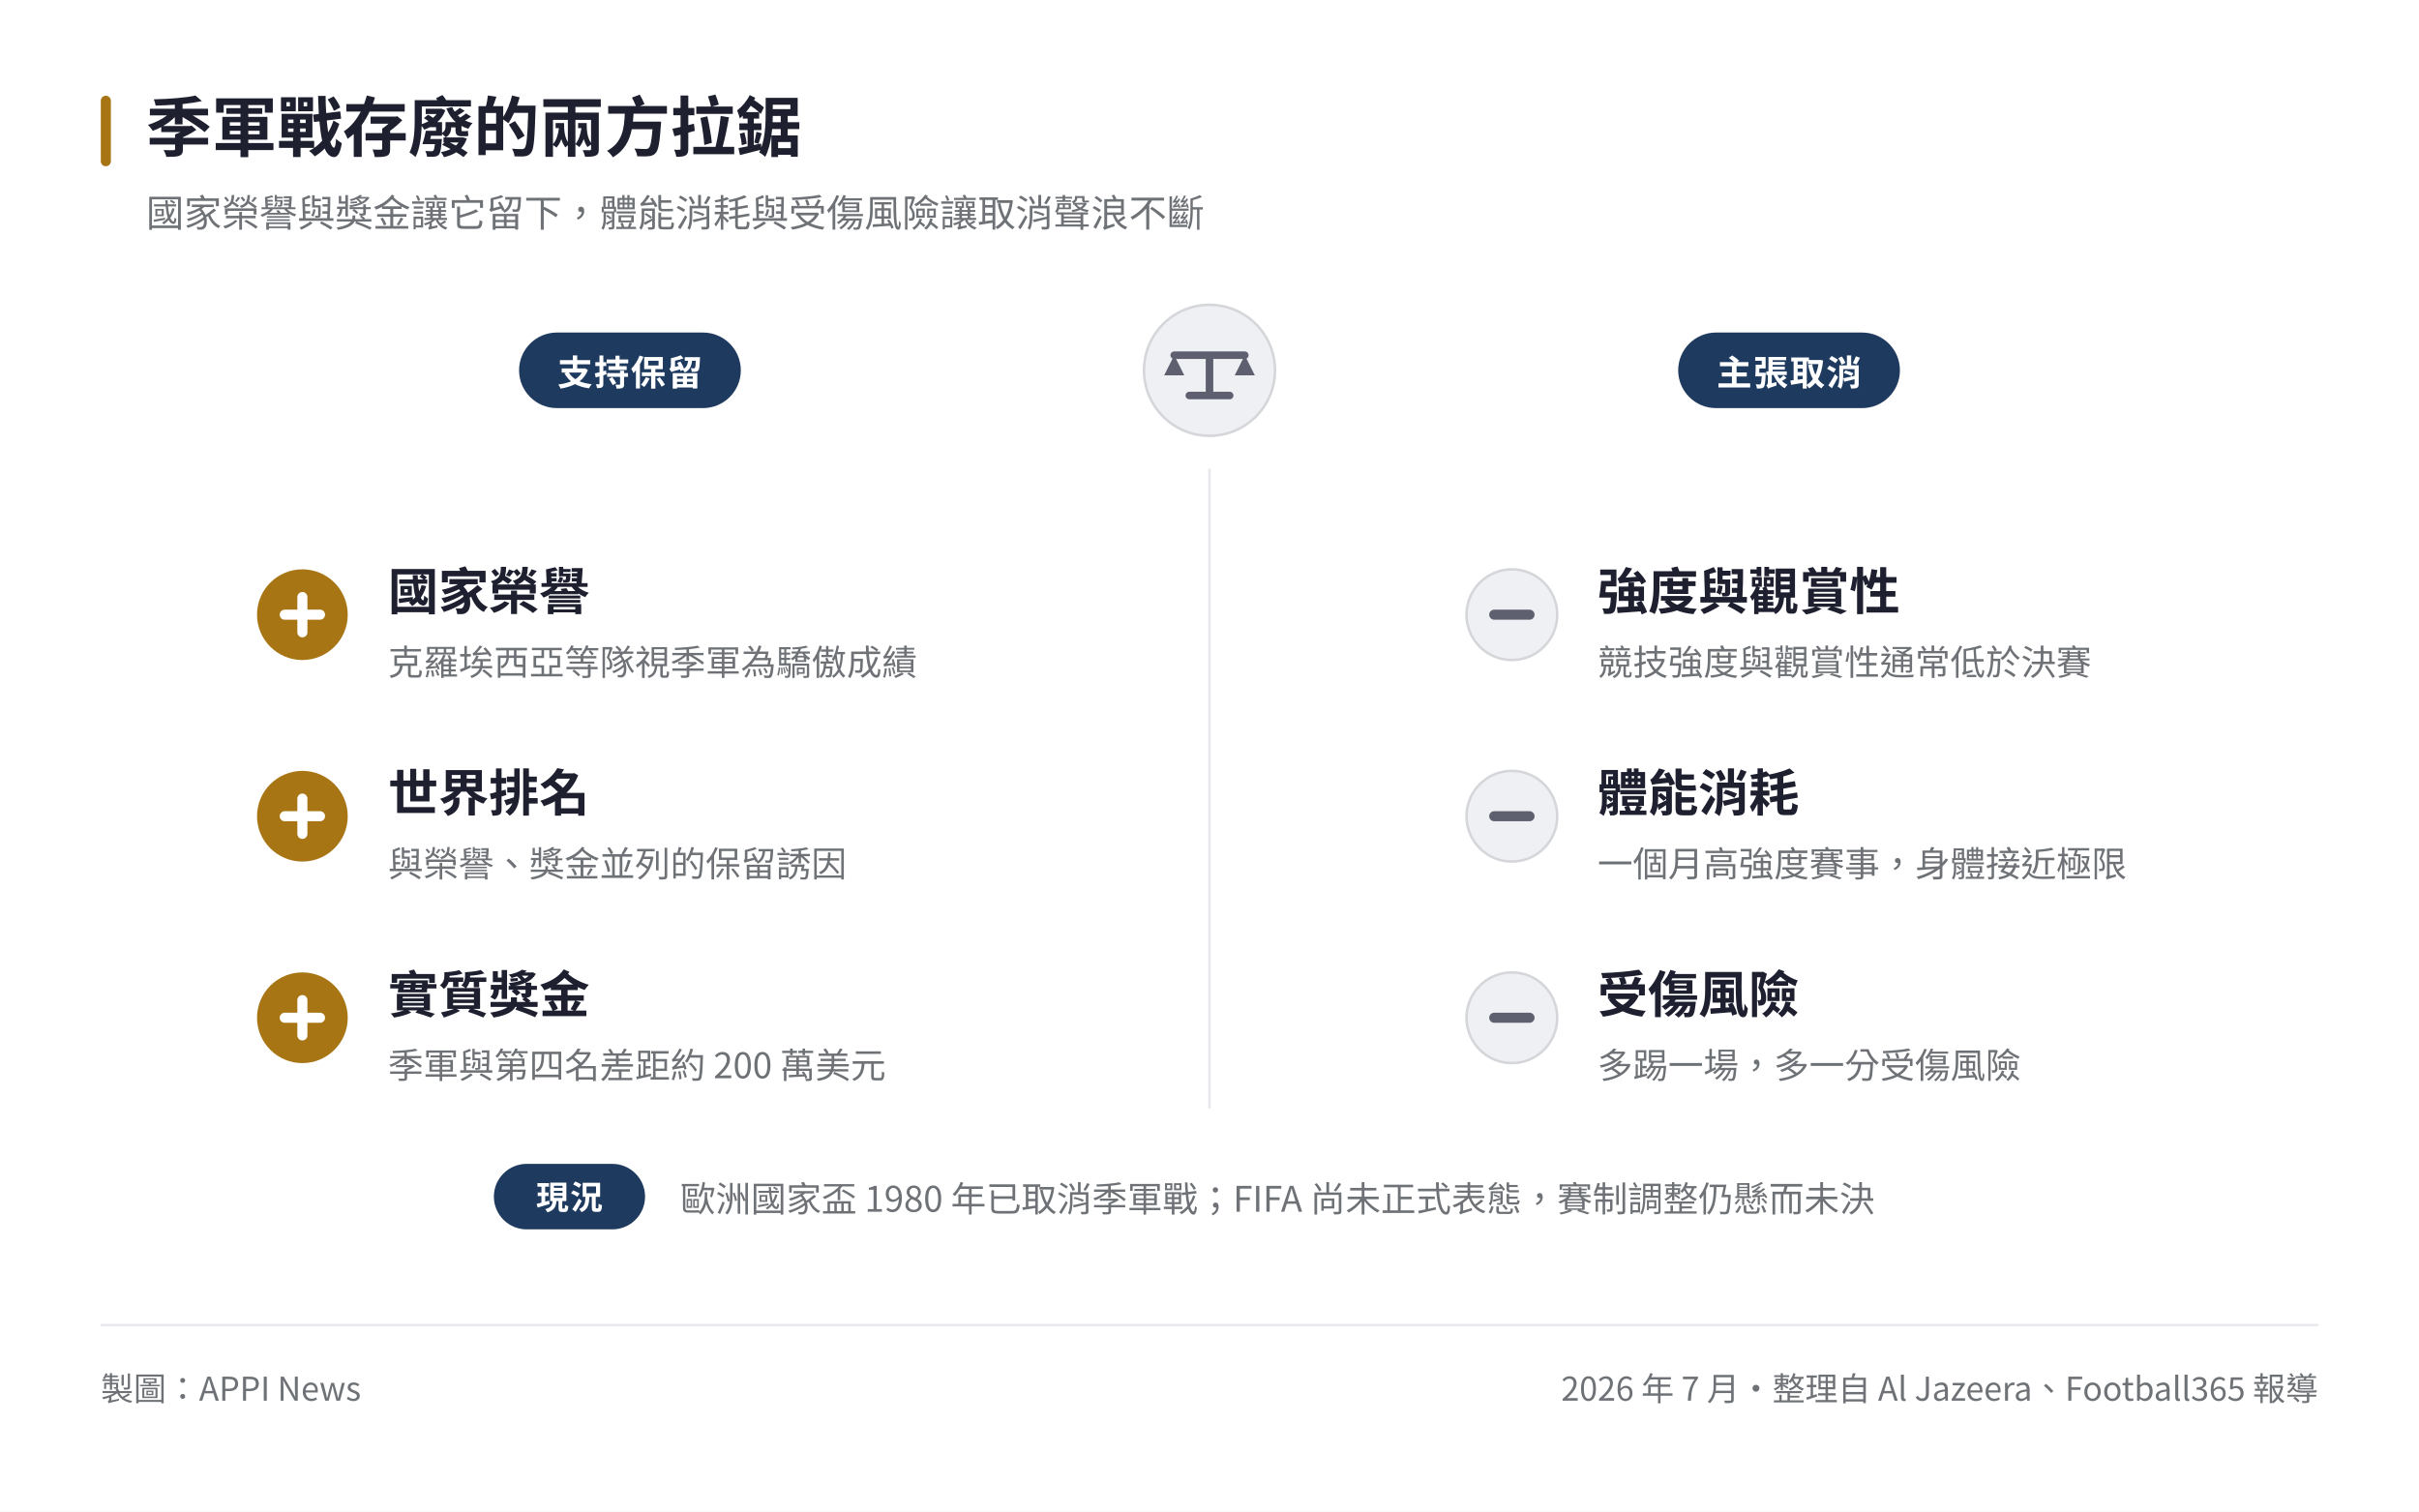
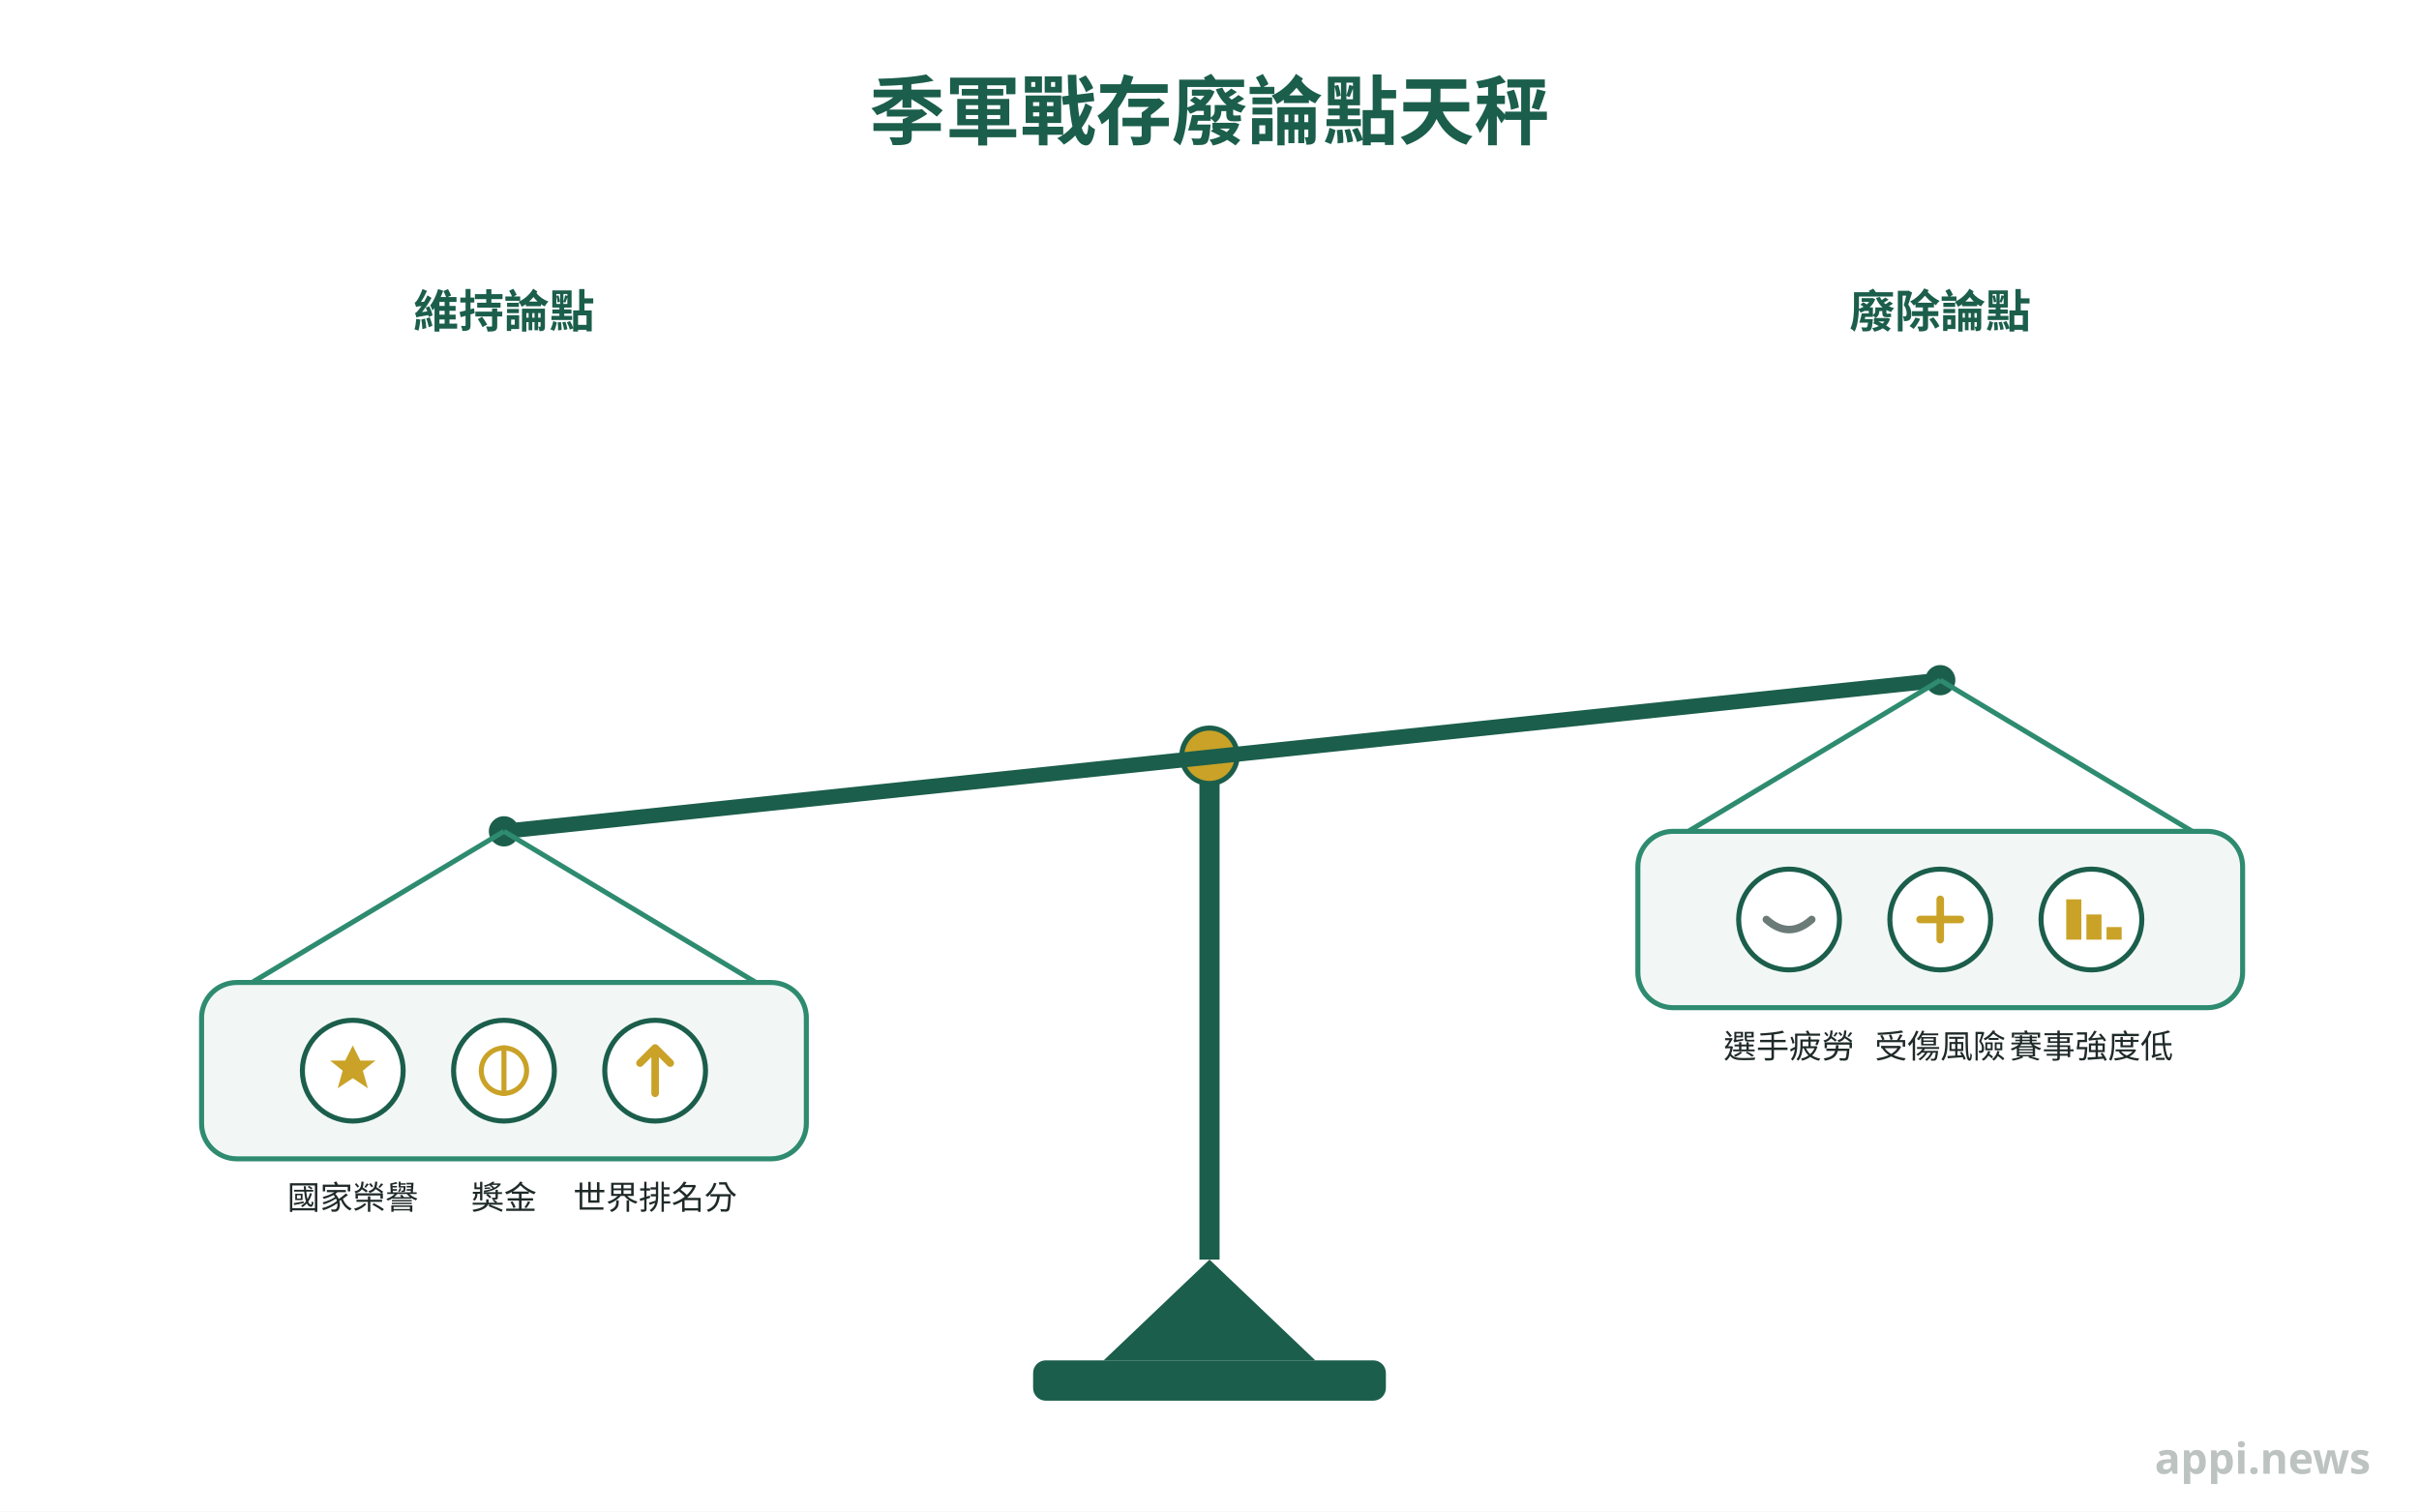
- <svg xmlns="http://www.w3.org/2000/svg" viewBox="0 0 960 600" width="960" height="600" role="img" aria-label="季軍戰存廢兩方論點拉鋸：支持保留方看重國家榮譽、世界排名與獎金差距，主張取消方指競技強度低於決賽、體能消耗與受傷風險，FIFA 尚未正式表態">
-   <style>
- text{font-family:'Noto Sans TC','PingFang TC','Microsoft JhengHei','Noto Sans CJK TC','Heiti TC',sans-serif;}
- .title{font-size:26px;font-weight:700;fill:#1e2030;}
- .deck{font-size:15px;fill:#6e7276;}
- .abbr{font-size:14px;font-weight:700;fill:#ffffff;letter-spacing:.5px;}
- .term{font-size:20px;font-weight:700;fill:#1e2030;}
- .desc{font-size:14px;fill:#6e7276;}
- .foot{font-size:13px;fill:#6e7276;}
- </style>
-   <rect width="960" height="600" fill="#ffffff" />
-   <rect x="40" y="38" width="4" height="28" rx="2" fill="#a87515" />
-   <text x="58" y="60" class="title">季軍戰存廢的兩方拉鋸</text>
-   <text x="58" y="90" class="deck">國家榮譽與獎金讓它留下，體能消耗與受傷風險讓取消聲浪不斷</text>
-   <line x1="480" y1="186" x2="480" y2="440" stroke="#e8e9ed" stroke-width="1" />
-   <rect x="206" y="132" width="88" height="30" rx="15" fill="#1f3a5f" />
-   <text x="250" y="153" text-anchor="middle" class="abbr">支持保留</text>
-   <rect x="666" y="132" width="88" height="30" rx="15" fill="#1f3a5f" />
-   <text x="710" y="153" text-anchor="middle" class="abbr">主張取消</text>
-   <circle cx="480" cy="147" r="26" fill="#eef0f3" stroke="#d5d6da" stroke-width="1" />
-   <g transform="translate(480 147)">
-     <g stroke="#5e6070" stroke-width="3" stroke-linecap="round" fill="none">
-       <path d="M-14 -6 L14 -6 M0 -6 L0 10 M-8 10 L8 10" />
-     </g>
-     <path d="M-14 -6 L-18 2 L-10 2 Z" fill="#5e6070" />
-     <path d="M14 -6 L10 2 L18 2 Z" fill="#5e6070" />
-   </g>
-   <g>
-     <circle cx="120" cy="244" r="18" fill="#a87515" />
-     <g transform="translate(120 244)" stroke="#ffffff" stroke-width="4" stroke-linecap="round">
-       <path d="M-7 0 L7 0 M0 -7 L0 7" />
-     </g>
-     <text x="154" y="242" class="term">國家榮譽</text>
-     <text x="154" y="268" class="desc">克羅埃西亞等隊視季軍為驕傲成績</text>
-     <circle cx="120" cy="324" r="18" fill="#a87515" />
-     <g transform="translate(120 324)" stroke="#ffffff" stroke-width="4" stroke-linecap="round">
-       <path d="M-7 0 L7 0 M0 -7 L0 7" />
-     </g>
-     <text x="154" y="322" class="term">世界排名</text>
-     <text x="154" y="348" class="desc">與榮譽、獎金並列的保留誘因</text>
-     <circle cx="120" cy="404" r="18" fill="#a87515" />
-     <g transform="translate(120 404)" stroke="#ffffff" stroke-width="4" stroke-linecap="round">
-       <path d="M-7 0 L7 0 M0 -7 L0 7" />
-     </g>
-     <text x="154" y="402" class="term">實質獎金</text>
-     <text x="154" y="428" class="desc">季軍與第四名差距約 200 萬美元</text>
-   </g>
-   <g>
-     <circle cx="600" cy="244" r="18" fill="#eef0f3" stroke="#d5d6da" stroke-width="1" />
-     <g transform="translate(600 244)" stroke="#5e6070" stroke-width="4" stroke-linecap="round">
-       <path d="M-7 0 L7 0" />
-     </g>
-     <text x="634" y="242" class="term">強度與觀賞性</text>
-     <text x="634" y="268" class="desc">競技強度與觀賞性通常低於決賽</text>
-     <circle cx="600" cy="324" r="18" fill="#eef0f3" stroke="#d5d6da" stroke-width="1" />
-     <g transform="translate(600 324)" stroke="#5e6070" stroke-width="4" stroke-linecap="round">
-       <path d="M-7 0 L7 0" />
-     </g>
-     <text x="634" y="322" class="term">體能消耗</text>
-     <text x="634" y="348" class="desc">一個月高強度賽事，身體接近極限</text>
-     <circle cx="600" cy="404" r="18" fill="#eef0f3" stroke="#d5d6da" stroke-width="1" />
-     <g transform="translate(600 404)" stroke="#5e6070" stroke-width="4" stroke-linecap="round">
-       <path d="M-7 0 L7 0" />
-     </g>
-     <text x="634" y="402" class="term">受傷風險</text>
-     <text x="634" y="428" class="desc">多踢一場，多一分受傷風險</text>
-   </g>
-   <rect x="196" y="462" width="60" height="26" rx="13" fill="#1f3a5f" />
-   <text x="226" y="480" text-anchor="middle" class="abbr" style="font-size:13px;">現況</text>
-   <text x="270" y="481" class="desc">歐洲國家盃 1980 年已取消季軍戰；FIFA 尚未正式表態，賽制調整仍懸而未決</text>
-   <line x1="40" y1="526" x2="920" y2="526" stroke="#e8e9ed" stroke-width="1" />
-   <text x="40" y="556" class="foot">製圖：APPI News</text>
-   <text x="920" y="556" text-anchor="end" class="foot">2026 年 7 月・整理自 Al Jazeera、Football365 報導</text>
+ <svg xmlns="http://www.w3.org/2000/svg" viewBox="0 0 960 600" width="960" height="600">
+   <rect width="960" height="600" fill="#FFFFFF" />
+   <text x="480" y="55" text-anchor="middle" font-family="'Noto Sans CJK TC','Microsoft JhengHei',sans-serif" font-size="30" font-weight="700" fill="#1B5E4B">季軍戰存廢論點天秤</text>
+   <text x="200" y="130" text-anchor="middle" font-family="'Noto Sans CJK TC','Microsoft JhengHei',sans-serif" font-size="18" font-weight="700" fill="#1B5E4B">維持論點</text>
+   <text x="770" y="130" text-anchor="middle" font-family="'Noto Sans CJK TC','Microsoft JhengHei',sans-serif" font-size="18" font-weight="700" fill="#1B5E4B">廢除論點</text>
+   <rect x="410" y="540" width="140" height="16" rx="5" fill="#1B5E4B" />
+   <path d="M480 500 L438 540 L522 540 Z" fill="#1B5E4B" />
+   <line x1="480" y1="300" x2="480" y2="500" stroke="#1B5E4B" stroke-width="8" />
+   <circle cx="480" cy="300" r="11" fill="#C9A227" stroke="#1B5E4B" stroke-width="2" />
+   <line x1="200" y1="330" x2="770" y2="270" stroke="#1B5E4B" stroke-width="6" />
+   <circle cx="200" cy="330" r="6" fill="#1B5E4B" />
+   <circle cx="770" cy="270" r="6" fill="#1B5E4B" />
+   <line x1="200" y1="330" x2="100" y2="390" stroke="#2E8B6F" stroke-width="2" />
+   <line x1="200" y1="330" x2="300" y2="390" stroke="#2E8B6F" stroke-width="2" />
+   <line x1="770" y1="270" x2="670" y2="330" stroke="#2E8B6F" stroke-width="2" />
+   <line x1="770" y1="270" x2="870" y2="330" stroke="#2E8B6F" stroke-width="2" />
+   <rect x="80" y="390" width="240" height="70" rx="14" fill="#F2F7F5" stroke="#2E8B6F" stroke-width="2" />
+   <rect x="650" y="330" width="240" height="70" rx="14" fill="#F2F7F5" stroke="#2E8B6F" stroke-width="2" />
+   <circle cx="140" cy="425" r="20" fill="#FFFFFF" stroke="#1B5E4B" stroke-width="2" />
+   <polygon points="140,415 143,421 149,421 144,425 146,432 140,428 134,432 136,425 131,421 137,421" fill="#C9A227" />
+   <circle cx="200" cy="425" r="20" fill="#FFFFFF" stroke="#1B5E4B" stroke-width="2" />
+   <circle cx="200" cy="425" r="9" fill="none" stroke="#C9A227" stroke-width="2" />
+   <line x1="200" y1="415" x2="200" y2="435" stroke="#C9A227" stroke-width="2" />
+   <circle cx="260" cy="425" r="20" fill="#FFFFFF" stroke="#1B5E4B" stroke-width="2" />
+   <path d="M260 434 L260 416 M254 422 L260 416 L266 422" fill="none" stroke="#C9A227" stroke-width="3" stroke-linecap="round" stroke-linejoin="round" />
+   <circle cx="710" cy="365" r="20" fill="#FFFFFF" stroke="#1B5E4B" stroke-width="2" />
+   <path d="M701 365 Q710 373 719 365" fill="none" stroke="#6B7B77" stroke-width="3" stroke-linecap="round" />
+   <circle cx="770" cy="365" r="20" fill="#FFFFFF" stroke="#1B5E4B" stroke-width="2" />
+   <line x1="770" y1="357" x2="770" y2="373" stroke="#C9A227" stroke-width="3" stroke-linecap="round" />
+   <line x1="762" y1="365" x2="778" y2="365" stroke="#C9A227" stroke-width="3" stroke-linecap="round" />
+   <circle cx="830" cy="365" r="20" fill="#FFFFFF" stroke="#1B5E4B" stroke-width="2" />
+   <rect x="820" y="357" width="6" height="16" fill="#C9A227" />
+   <rect x="828" y="363" width="6" height="10" fill="#C9A227" />
+   <rect x="836" y="368" width="6" height="5" fill="#C9A227" />
+   <text x="140" y="480" text-anchor="middle" font-family="'Noto Sans CJK TC','Microsoft JhengHei',sans-serif" font-size="13" fill="#1F2A28">國家榮譽</text>
+   <text x="200" y="480" text-anchor="middle" font-family="'Noto Sans CJK TC','Microsoft JhengHei',sans-serif" font-size="13" fill="#1F2A28">獎金</text>
+   <text x="260" y="480" text-anchor="middle" font-family="'Noto Sans CJK TC','Microsoft JhengHei',sans-serif" font-size="13" fill="#1F2A28">世界排名分</text>
+   <text x="710" y="420" text-anchor="middle" font-family="'Noto Sans CJK TC','Microsoft JhengHei',sans-serif" font-size="13" fill="#1F2A28">選手疲勞</text>
+   <text x="770" y="420" text-anchor="middle" font-family="'Noto Sans CJK TC','Microsoft JhengHei',sans-serif" font-size="13" fill="#1F2A28">受傷風險</text>
+   <text x="830" y="420" text-anchor="middle" font-family="'Noto Sans CJK TC','Microsoft JhengHei',sans-serif" font-size="13" fill="#1F2A28">賽事強度低</text>
+   <text x="940.8" y="585" text-anchor="end" font-family="sans-serif" font-size="17" fill="#6B7B77" fill-opacity="0.45" font-weight="600">appi.news</text>
</svg>
